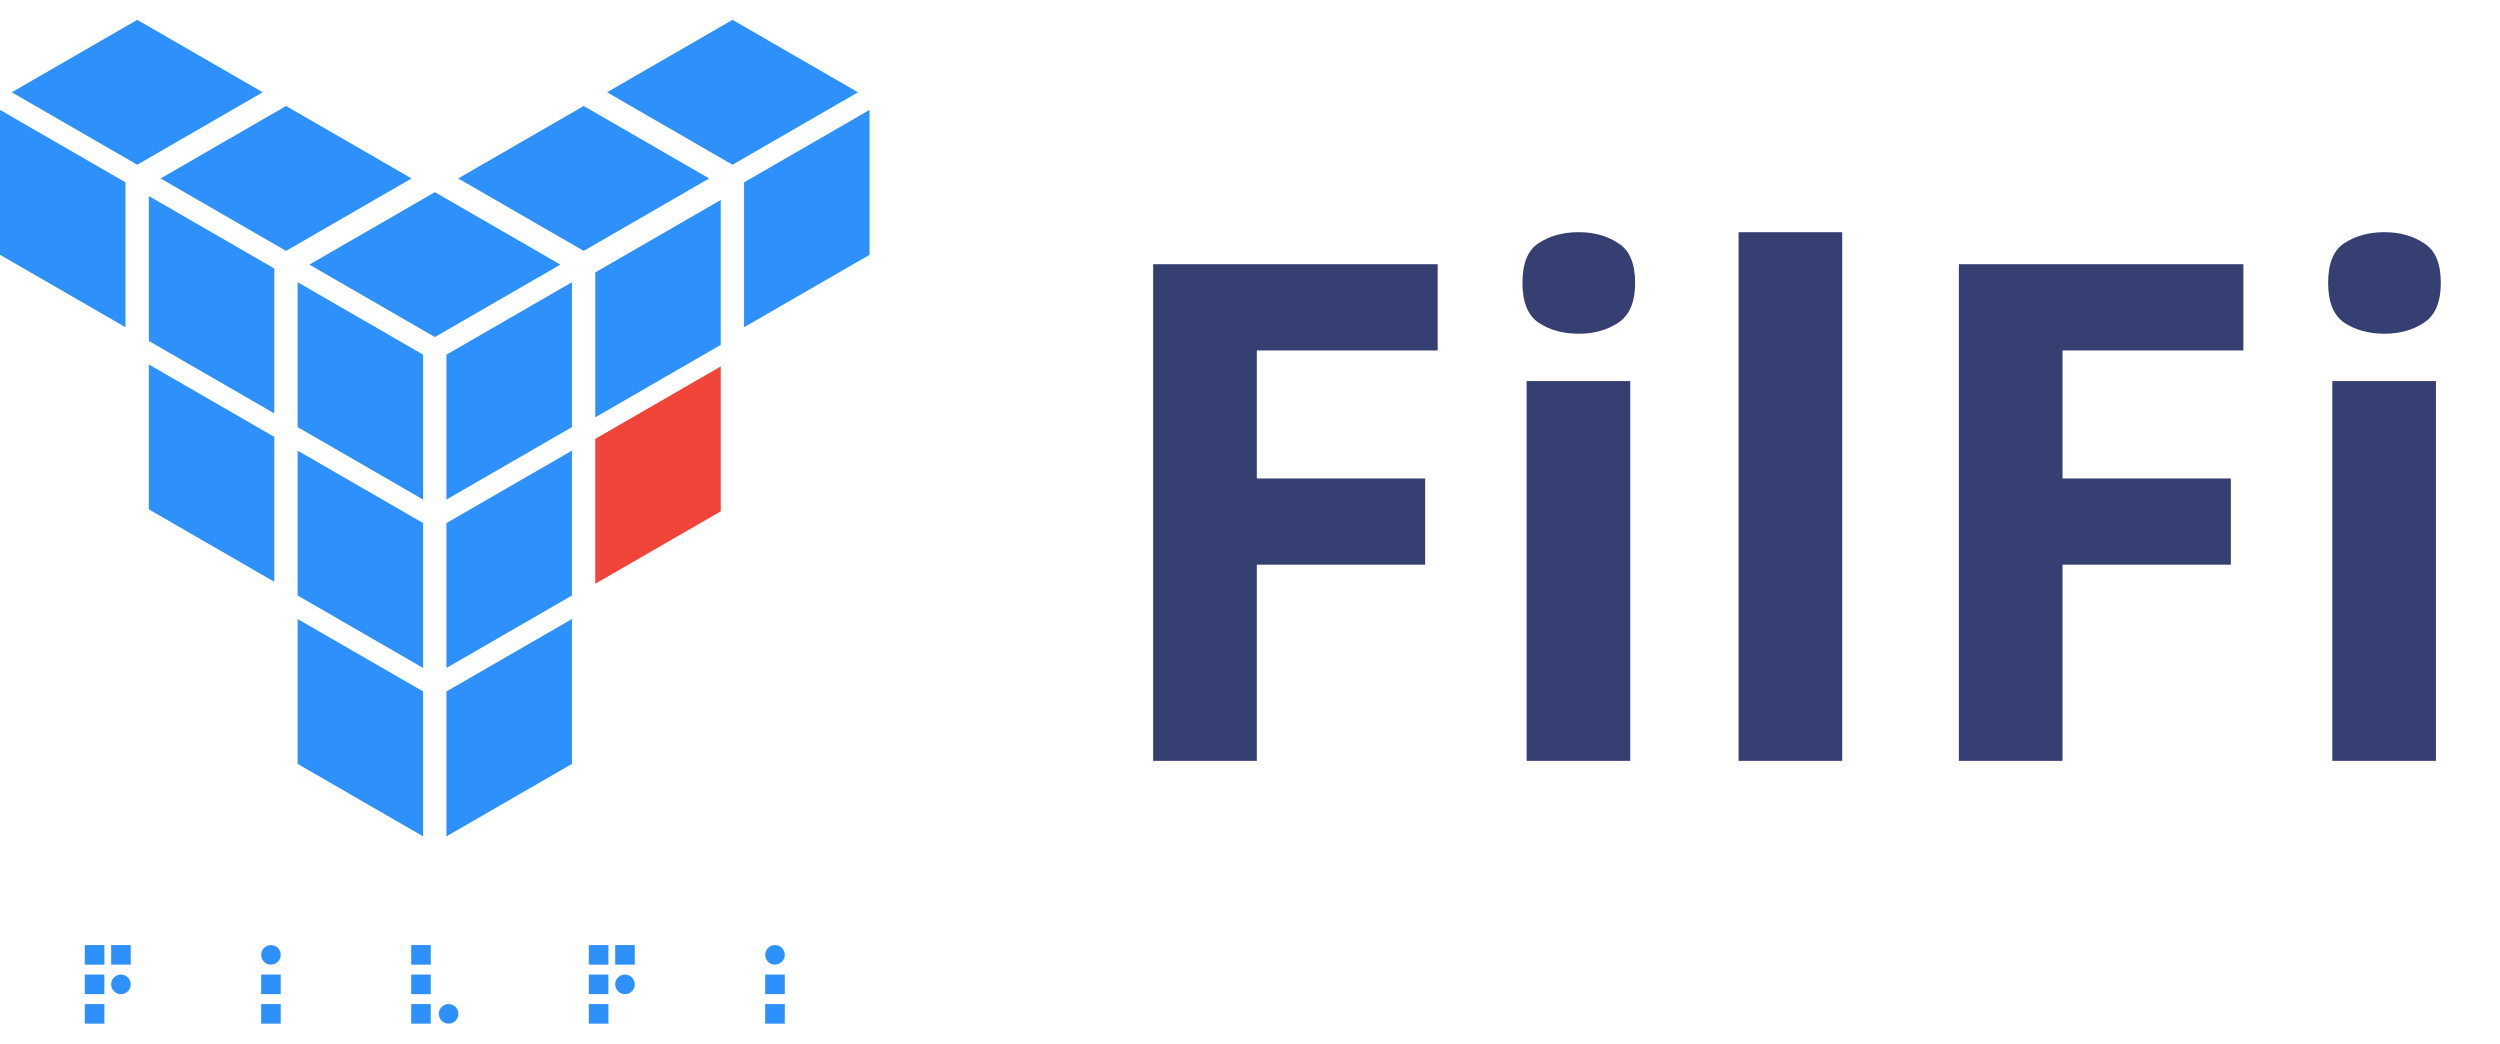
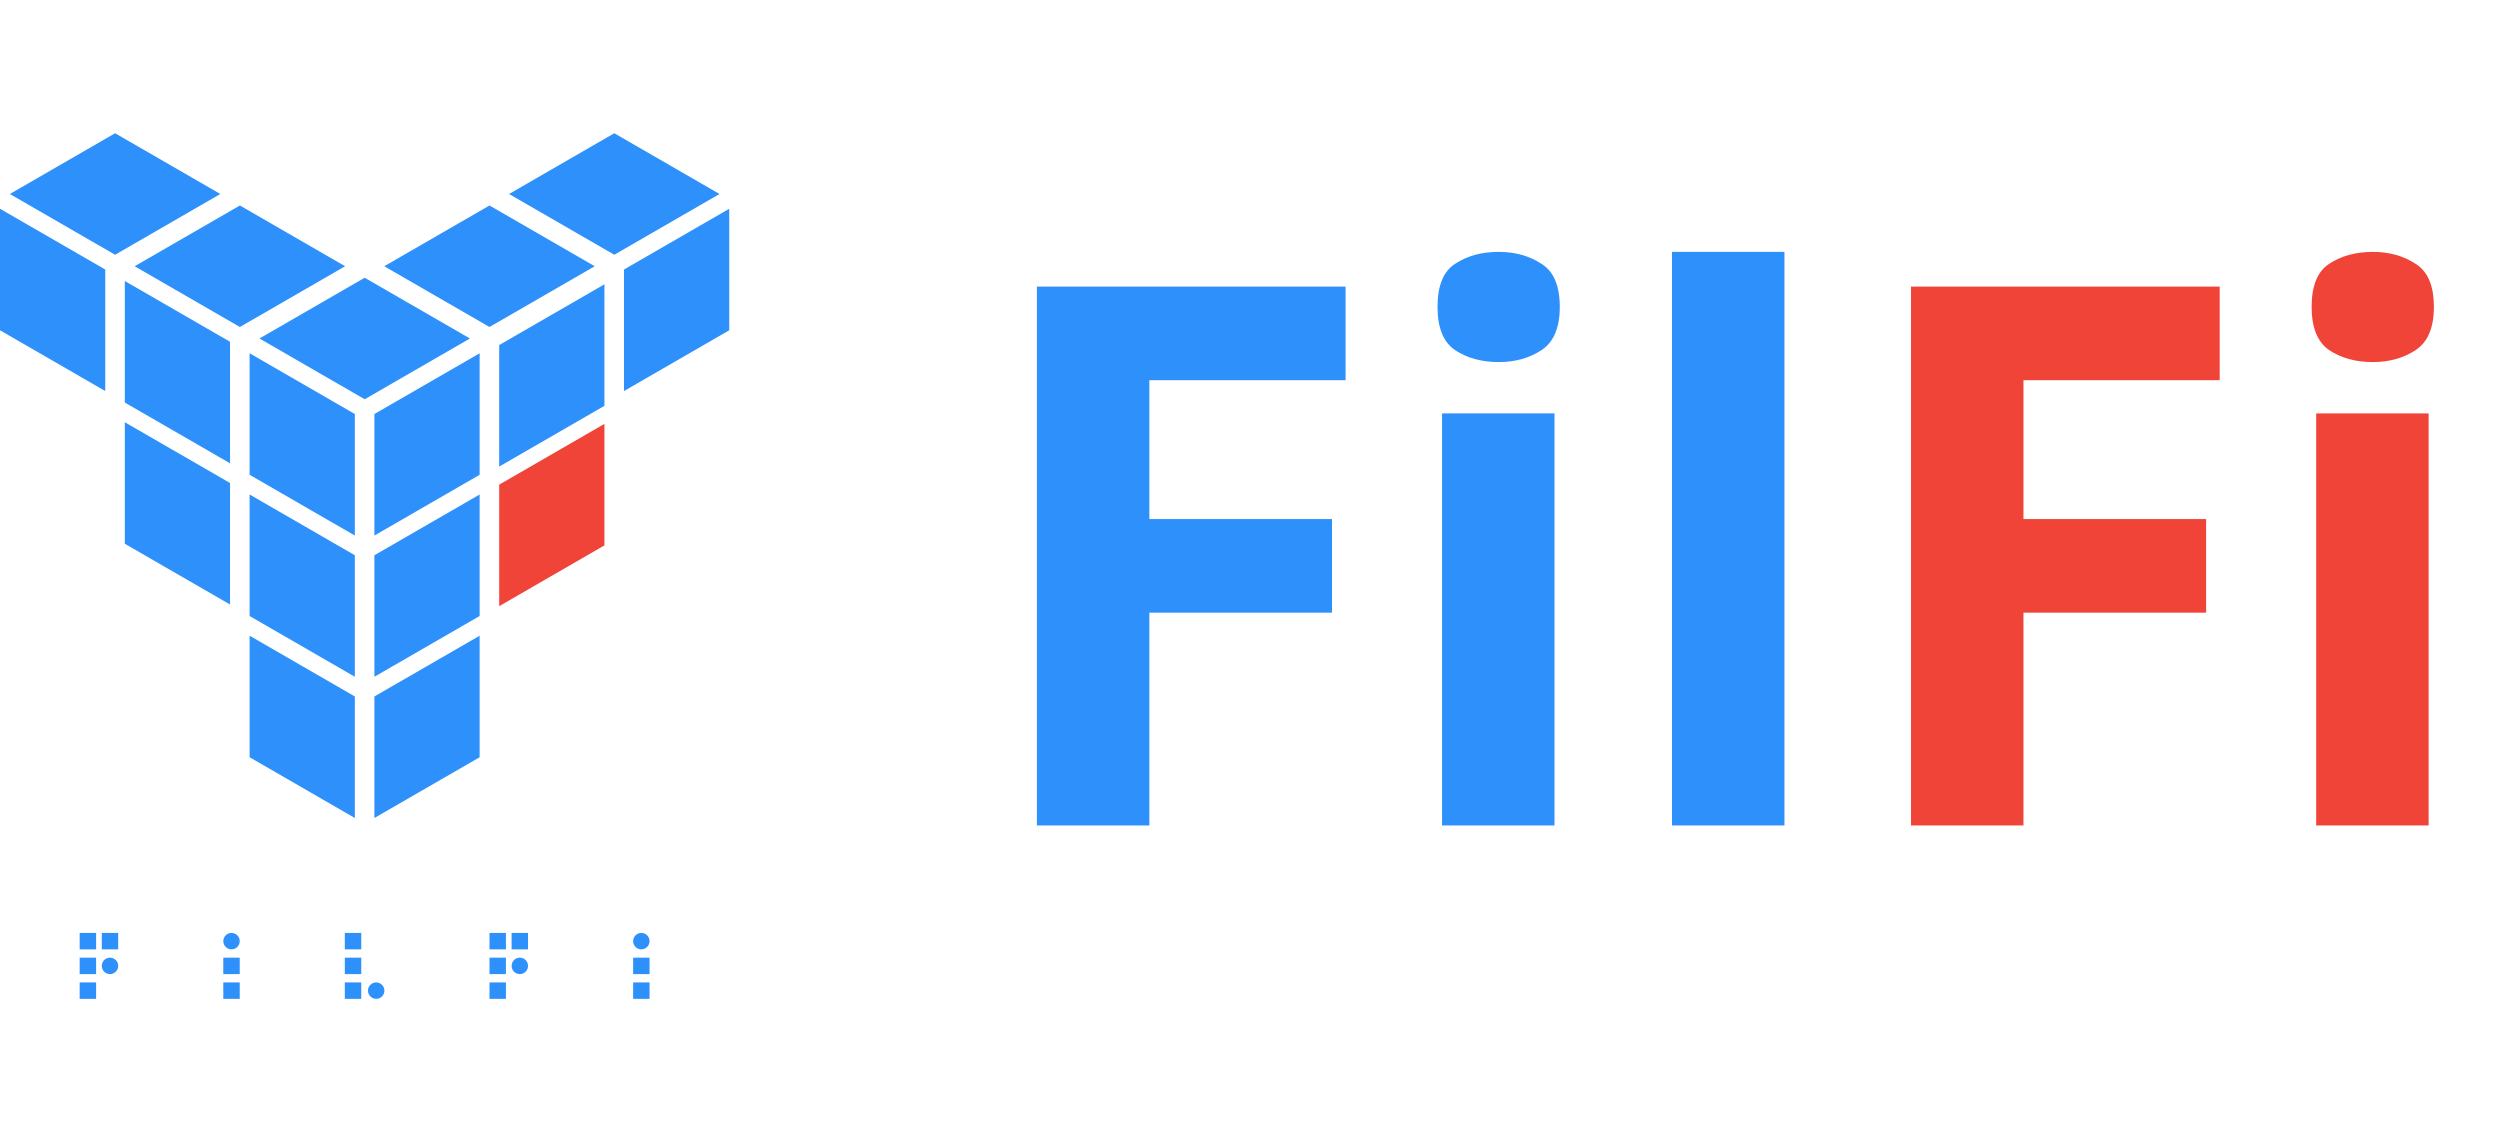
- <svg xmlns="http://www.w3.org/2000/svg" width="115" height="48" viewBox="0 0 115 48" fill="none">
-   <rect width="6.665" height="6.665" transform="matrix(0.866023 -0.500005 0 1 20.5366 16.3147)" fill="#2E90FA" />
-   <rect width="6.665" height="6.665" transform="matrix(0.866023 -0.500005 0 1 27.3821 12.5315)" fill="#2E90FA" />
-   <rect width="6.665" height="6.665" transform="matrix(0.866023 -0.500005 0 1 27.3821 20.1882)" fill="#F04438" />
-   <rect width="6.665" height="6.665" transform="matrix(0.866023 -0.500005 0 1 34.2275 8.38818)" fill="#2E90FA" />
-   <rect width="6.665" height="6.665" transform="matrix(-0.866023 -0.500005 0.866023 -0.500005 20.0039 15.5042)" fill="#2E90FA" />
-   <rect width="6.665" height="6.665" transform="matrix(-0.866023 -0.500005 0.866023 -0.500005 13.1584 11.541)" fill="#2E90FA" />
-   <rect width="6.665" height="6.665" transform="matrix(-0.866023 -0.500005 0.866023 -0.500005 6.31274 7.57764)" fill="#2E90FA" />
-   <rect width="6.665" height="6.665" transform="matrix(-0.866023 -0.500005 0.866023 -0.500005 26.8494 11.541)" fill="#2E90FA" />
-   <rect width="6.665" height="6.665" transform="matrix(-0.866023 -0.500005 0.866023 -0.500005 33.6948 7.57764)" fill="#2E90FA" />
-   <rect width="6.665" height="6.665" transform="matrix(-0.866023 -0.500005 0 1 19.4634 16.3147)" fill="#2E90FA" />
-   <rect width="6.665" height="6.665" transform="matrix(-0.866023 -0.500005 0 1 12.6179 12.3513)" fill="#2E90FA" />
-   <rect width="6.665" height="6.665" transform="matrix(-0.866023 -0.500005 0 1 12.6179 20.0979)" fill="#2E90FA" />
-   <rect width="6.665" height="6.665" transform="matrix(-0.866023 -0.500005 0 1 5.77246 8.38818)" fill="#2E90FA" />
-   <rect width="6.665" height="6.665" transform="matrix(0.866023 -0.500005 0 1 20.5366 24.061)" fill="#2E90FA" />
-   <rect width="6.665" height="6.665" transform="matrix(-0.866023 -0.500005 0 1 19.4634 24.061)" fill="#2E90FA" />
-   <rect width="6.665" height="6.665" transform="matrix(0.866023 -0.500005 0 1 20.5366 31.8076)" fill="#2E90FA" />
-   <rect width="6.665" height="6.665" transform="matrix(-0.866023 -0.500005 0 1 19.4634 31.8076)" fill="#2E90FA" />
-   <path d="M3.9 43.473H4.801V44.374H3.9V43.473Z" fill="#2E90FA" />
-   <path d="M3.9 44.83H4.801V45.731H3.9V44.83Z" fill="#2E90FA" />
-   <path d="M5.113 45.28C5.113 45.032 5.315 44.83 5.563 44.83C5.812 44.83 6.014 45.032 6.014 45.28C6.014 45.529 5.812 45.731 5.563 45.731C5.315 45.731 5.113 45.529 5.113 45.28Z" fill="#2E90FA" />
-   <path d="M5.113 43.473H6.014V44.373H5.113V43.473Z" fill="#2E90FA" />
-   <path d="M3.9 46.187H4.801V47.088H3.9V46.187Z" fill="#2E90FA" />
-   <path d="M12.014 43.923C12.014 43.675 12.215 43.473 12.464 43.473C12.713 43.473 12.914 43.675 12.914 43.923C12.914 44.172 12.713 44.374 12.464 44.374C12.215 44.374 12.014 44.172 12.014 43.923Z" fill="#2E90FA" />
-   <path d="M12.014 44.83H12.914V45.731H12.014V44.83Z" fill="#2E90FA" />
-   <path d="M12.014 46.187H12.914V47.088H12.014V46.187Z" fill="#2E90FA" />
-   <path d="M18.915 43.473H19.815V44.374H18.915V43.473Z" fill="#2E90FA" />
-   <path d="M18.915 44.83H19.815V45.731H18.915V44.83Z" fill="#2E90FA" />
-   <path d="M18.915 46.187H19.815V47.088H18.915V46.187Z" fill="#2E90FA" />
-   <path d="M20.185 46.637C20.185 46.389 20.387 46.187 20.635 46.187C20.884 46.187 21.086 46.389 21.086 46.637C21.086 46.886 20.884 47.088 20.635 47.088C20.387 47.088 20.185 46.886 20.185 46.637Z" fill="#2E90FA" />
-   <path d="M27.086 43.473H27.986V44.374H27.086V43.473Z" fill="#2E90FA" />
-   <path d="M27.086 44.83H27.986V45.731H27.086V44.83Z" fill="#2E90FA" />
-   <path d="M28.299 45.28C28.299 45.032 28.5 44.83 28.749 44.83C28.998 44.83 29.199 45.032 29.199 45.28C29.199 45.529 28.998 45.731 28.749 45.731C28.5 45.731 28.299 45.529 28.299 45.28Z" fill="#2E90FA" />
-   <path d="M28.299 43.473H29.199V44.373H28.299V43.473Z" fill="#2E90FA" />
-   <path d="M27.086 46.187H27.986V47.088H27.086V46.187Z" fill="#2E90FA" />
-   <path d="M35.199 43.923C35.199 43.675 35.401 43.473 35.65 43.473C35.898 43.473 36.1 43.675 36.1 43.923C36.1 44.172 35.898 44.374 35.65 44.374C35.401 44.374 35.199 44.172 35.199 43.923Z" fill="#2E90FA" />
-   <path d="M35.199 44.83H36.1V45.731H35.199V44.83Z" fill="#2E90FA" />
-   <path d="M35.199 46.187H36.1V47.088H35.199V46.187Z" fill="#2E90FA" />
-   <path d="M57.813 35H53.045V12.152H66.133V16.12H57.813V22.008H65.557V25.976H57.813V35ZM74.992 17.528V35H70.224V17.528H74.992ZM72.624 10.68C73.328 10.68 73.936 10.851 74.448 11.192C74.96 11.512 75.216 12.12 75.216 13.016C75.216 13.891 74.96 14.499 74.448 14.84C73.936 15.181 73.328 15.352 72.624 15.352C71.898 15.352 71.28 15.181 70.768 14.84C70.277 14.499 70.032 13.891 70.032 13.016C70.032 12.12 70.277 11.512 70.768 11.192C71.28 10.851 71.898 10.68 72.624 10.68ZM84.742 35H79.974V10.68H84.742V35ZM94.876 35H90.108V12.152H103.196V16.12H94.876V22.008H102.62V25.976H94.876V35ZM112.054 17.528V35H107.286V17.528H112.054ZM109.686 10.68C110.39 10.68 110.998 10.851 111.51 11.192C112.022 11.512 112.278 12.12 112.278 13.016C112.278 13.891 112.022 14.499 111.51 14.84C110.998 15.181 110.39 15.352 109.686 15.352C108.961 15.352 108.342 15.181 107.83 14.84C107.34 14.499 107.094 13.891 107.094 13.016C107.094 12.12 107.34 11.512 107.83 11.192C108.342 10.851 108.961 10.68 109.686 10.68Z" fill="#363F72" />
+ <svg xmlns="http://www.w3.org/2000/svg" width="106" height="48" viewBox="0 0 106 48" fill="none">
+   <rect width="5.152" height="5.152" transform="matrix(0.866025 -0.5 0 1 15.8745 17.5549)" fill="#2E90FA" />
+   <rect width="5.152" height="5.152" transform="matrix(0.866025 -0.5 0 1 21.166 14.6306)" fill="#2E90FA" />
+   <rect width="5.152" height="5.152" transform="matrix(0.866025 -0.5 0 1 21.166 20.5488)" fill="#F04438" />
+   <rect width="5.152" height="5.152" transform="matrix(0.866025 -0.5 0 1 26.4573 11.428)" fill="#2E90FA" />
+   <rect width="5.152" height="5.152" transform="matrix(-0.866025 -0.5 0.866025 -0.5 15.4626 16.9282)" fill="#2E90FA" />
+   <rect width="5.152" height="5.152" transform="matrix(-0.866025 -0.5 0.866025 -0.5 10.1711 13.8647)" fill="#2E90FA" />
+   <rect width="5.152" height="5.152" transform="matrix(-0.866025 -0.5 0.866025 -0.5 4.87964 10.8015)" fill="#2E90FA" />
+   <rect width="5.152" height="5.152" transform="matrix(-0.866025 -0.5 0.866025 -0.5 20.7542 13.8647)" fill="#2E90FA" />
+   <rect width="5.152" height="5.152" transform="matrix(-0.866025 -0.5 0.866025 -0.5 26.0457 10.8015)" fill="#2E90FA" />
+   <rect width="5.152" height="5.152" transform="matrix(-0.866025 -0.5 0 1 15.0449 17.5549)" fill="#2E90FA" />
+   <rect width="5.152" height="5.152" transform="matrix(-0.866025 -0.5 0 1 9.75342 14.4915)" fill="#2E90FA" />
+   <rect width="5.152" height="5.152" transform="matrix(-0.866025 -0.5 0 1 9.75342 20.4792)" fill="#2E90FA" />
+   <rect width="5.152" height="5.152" transform="matrix(-0.866025 -0.5 0 1 4.46191 11.428)" fill="#2E90FA" />
+   <rect width="5.152" height="5.152" transform="matrix(0.866025 -0.5 0 1 15.8745 23.5427)" fill="#2E90FA" />
+   <rect width="5.152" height="5.152" transform="matrix(-0.866025 -0.5 0 1 15.0449 23.5427)" fill="#2E90FA" />
+   <rect width="5.152" height="5.152" transform="matrix(0.866025 -0.5 0 1 15.8745 29.5305)" fill="#2E90FA" />
+   <rect width="5.152" height="5.152" transform="matrix(-0.866025 -0.5 0 1 15.0449 29.5305)" fill="#2E90FA" />
+   <path d="M3.378 39.556H4.075V40.253H3.378V39.556Z" fill="#2E90FA" />
+   <path d="M3.378 40.605H4.075V41.302H3.378V40.605Z" fill="#2E90FA" />
+   <path d="M4.316 40.954C4.316 40.761 4.472 40.605 4.664 40.605C4.856 40.605 5.012 40.761 5.012 40.954C5.012 41.146 4.856 41.302 4.664 41.302C4.472 41.302 4.316 41.146 4.316 40.954Z" fill="#2E90FA" />
+   <path d="M4.316 39.556H5.012V40.253H4.316V39.556Z" fill="#2E90FA" />
+   <path d="M3.378 41.655H4.075V42.351H3.378V41.655Z" fill="#2E90FA" />
+   <path d="M9.468 39.904C9.468 39.712 9.624 39.556 9.816 39.556C10.008 39.556 10.164 39.712 10.164 39.904C10.164 40.097 10.008 40.253 9.816 40.253C9.624 40.253 9.468 40.097 9.468 39.904Z" fill="#2E90FA" />
+   <path d="M9.468 40.605H10.164V41.302H9.468V40.605Z" fill="#2E90FA" />
+   <path d="M9.468 41.655H10.164V42.351H9.468V41.655Z" fill="#2E90FA" />
+   <path d="M14.62 39.556H15.317V40.253H14.62V39.556Z" fill="#2E90FA" />
+   <path d="M14.62 40.605H15.317V41.302H14.62V40.605Z" fill="#2E90FA" />
+   <path d="M14.62 41.655H15.317V42.351H14.62V41.655Z" fill="#2E90FA" />
+   <path d="M15.602 42.003C15.602 41.811 15.758 41.655 15.951 41.655C16.143 41.655 16.299 41.811 16.299 42.003C16.299 42.195 16.143 42.351 15.951 42.351C15.758 42.351 15.602 42.195 15.602 42.003Z" fill="#2E90FA" />
+   <path d="M20.755 39.556H21.451V40.253H20.755V39.556Z" fill="#2E90FA" />
+   <path d="M20.755 40.605H21.451V41.302H20.755V40.605Z" fill="#2E90FA" />
+   <path d="M21.692 40.954C21.692 40.761 21.848 40.605 22.04 40.605C22.233 40.605 22.388 40.761 22.388 40.954C22.388 41.146 22.233 41.302 22.04 41.302C21.848 41.302 21.692 41.146 21.692 40.954Z" fill="#2E90FA" />
+   <path d="M21.692 39.556H22.388V40.253H21.692V39.556Z" fill="#2E90FA" />
+   <path d="M20.755 41.655H21.451V42.351H20.755V41.655Z" fill="#2E90FA" />
+   <path d="M26.845 39.904C26.845 39.712 27 39.556 27.193 39.556C27.385 39.556 27.541 39.712 27.541 39.904C27.541 40.097 27.385 40.253 27.193 40.253C27 40.253 26.845 40.097 26.845 39.904Z" fill="#2E90FA" />
+   <path d="M26.845 40.605H27.541V41.302H26.845V40.605Z" fill="#2E90FA" />
+   <path d="M26.845 41.655H27.541V42.351H26.845V41.655Z" fill="#2E90FA" />
+   <path d="M48.733 35H43.965V12.152H57.053V16.12H48.733V22.008H56.477V25.976H48.733V35ZM65.911 17.528V35H61.143V17.528H65.911ZM63.543 10.68C64.247 10.68 64.855 10.851 65.367 11.192C65.879 11.512 66.135 12.12 66.135 13.016C66.135 13.891 65.879 14.499 65.367 14.84C64.855 15.181 64.247 15.352 63.543 15.352C62.818 15.352 62.199 15.181 61.687 14.84C61.196 14.499 60.951 13.891 60.951 13.016C60.951 12.12 61.196 11.512 61.687 11.192C62.199 10.851 62.818 10.68 63.543 10.68ZM75.661 35H70.893V10.68H75.661V35Z" fill="#2E90FA" />
+   <path d="M85.795 35H81.027V12.152H94.115V16.12H85.795V22.008H93.539V25.976H85.795V35ZM102.973 17.528V35H98.206V17.528H102.973ZM100.605 10.68C101.309 10.68 101.917 10.851 102.429 11.192C102.941 11.512 103.197 12.12 103.197 13.016C103.197 13.891 102.941 14.499 102.429 14.84C101.917 15.181 101.309 15.352 100.605 15.352C99.88 15.352 99.261 15.181 98.749 14.84C98.259 14.499 98.013 13.891 98.013 13.016C98.013 12.12 98.259 11.512 98.749 11.192C99.261 10.851 99.88 10.68 100.605 10.68Z" fill="#F04438" />
</svg>
